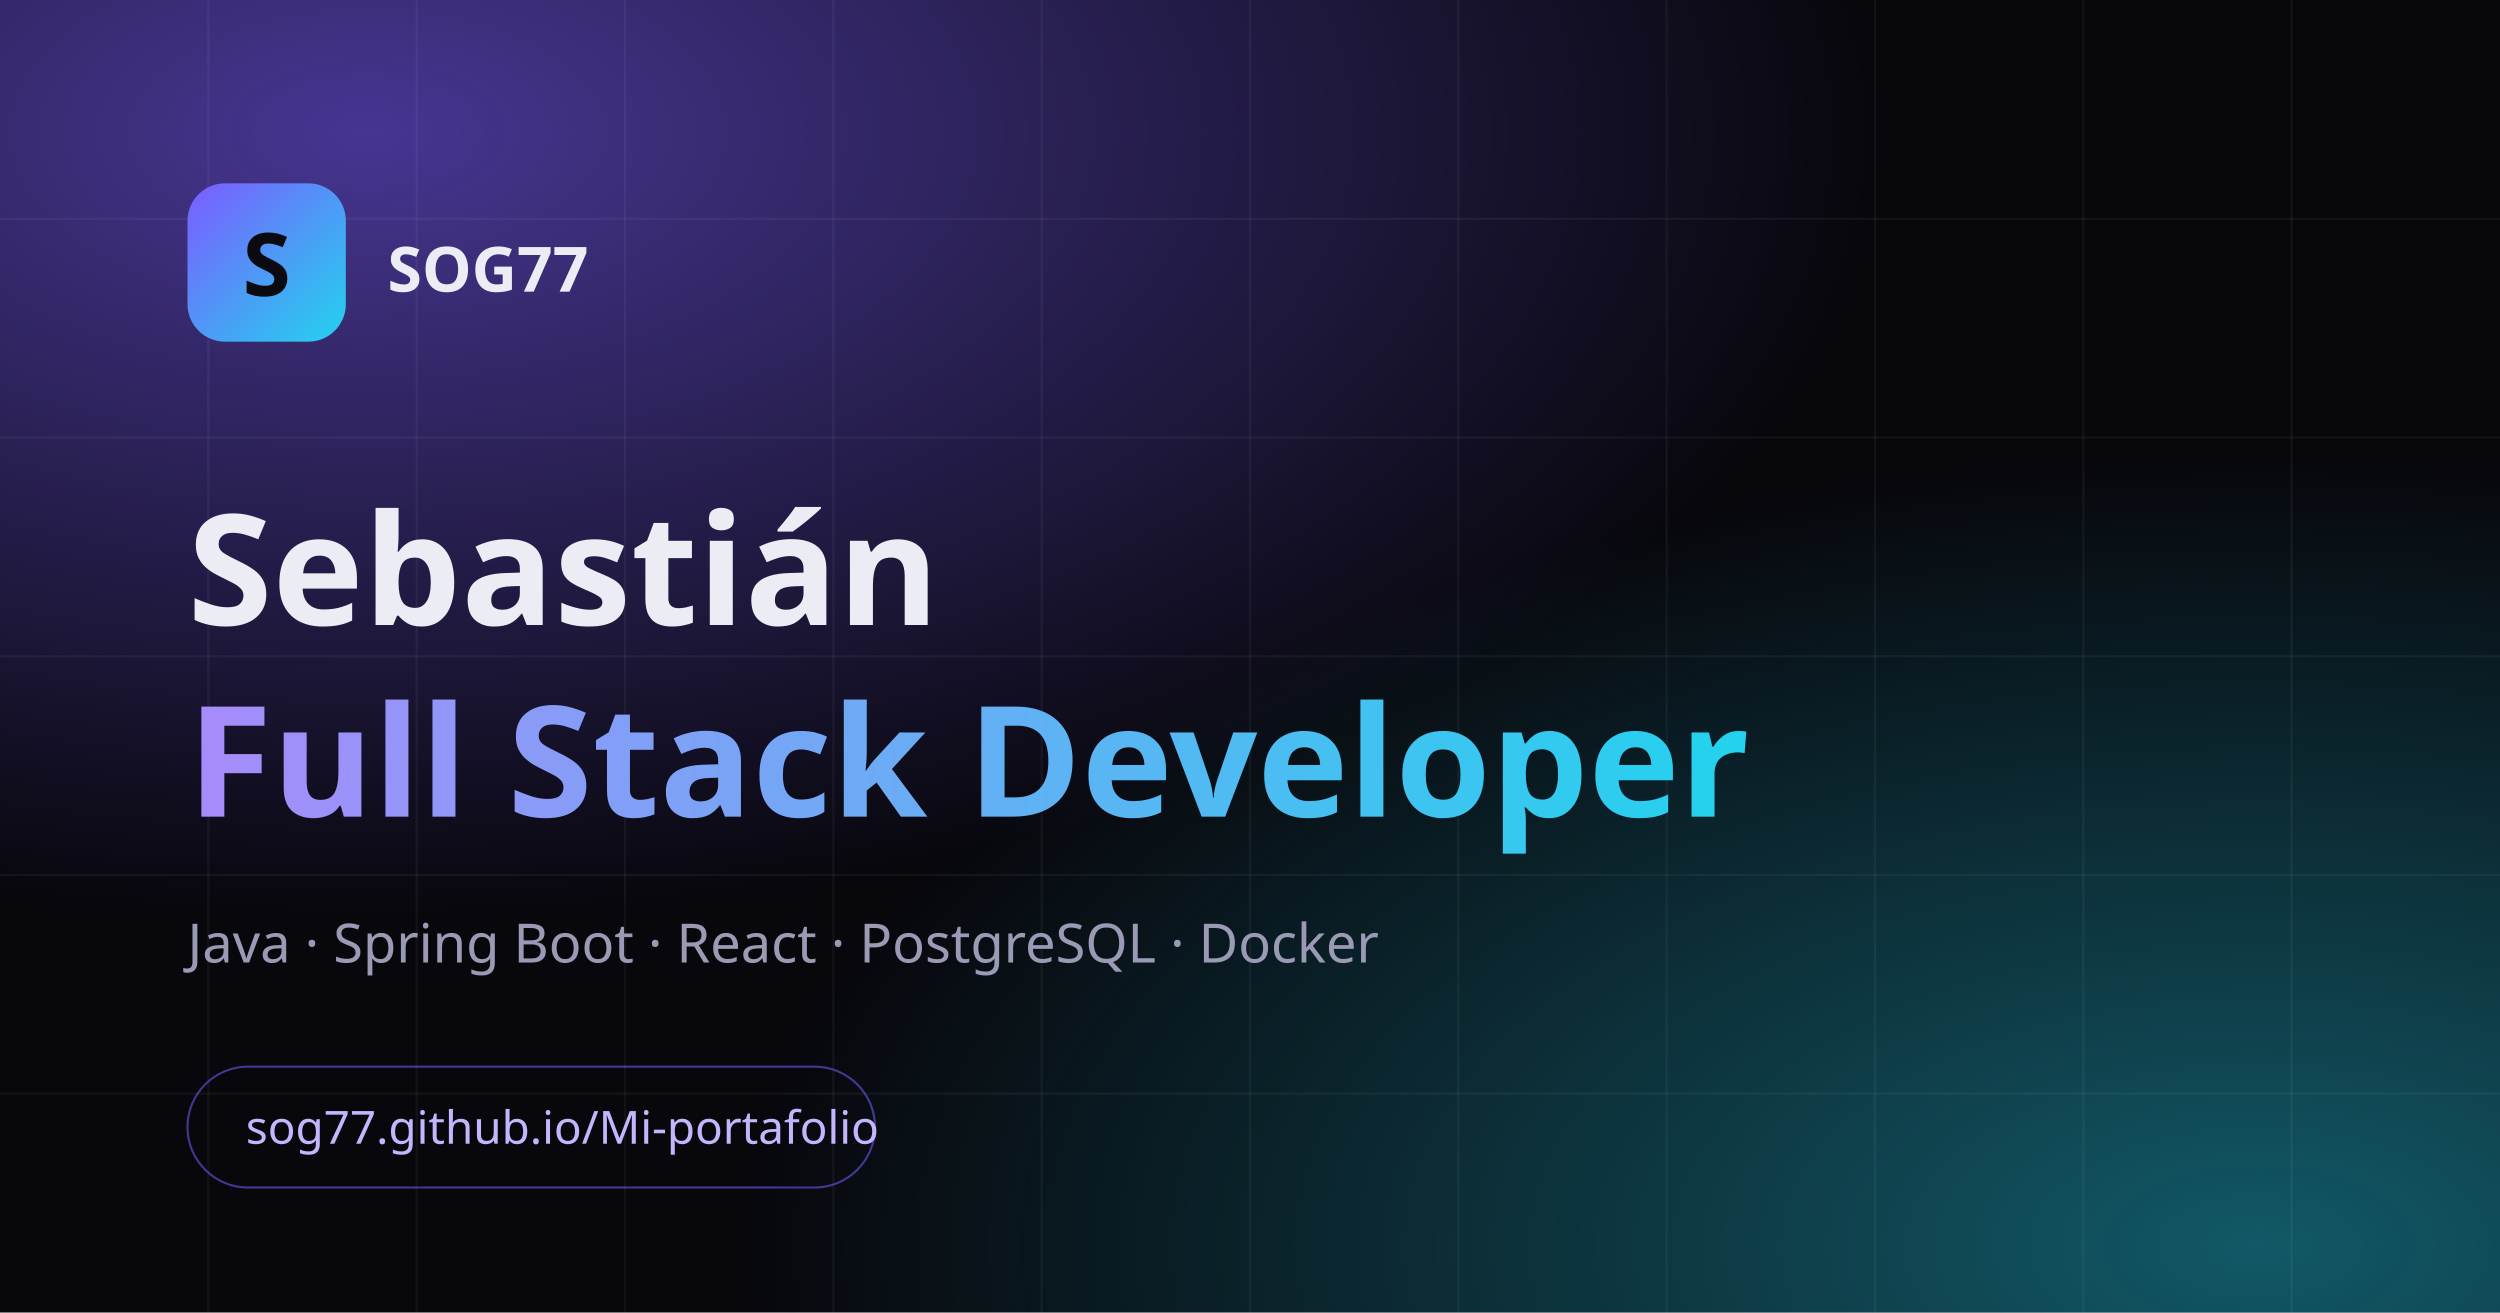
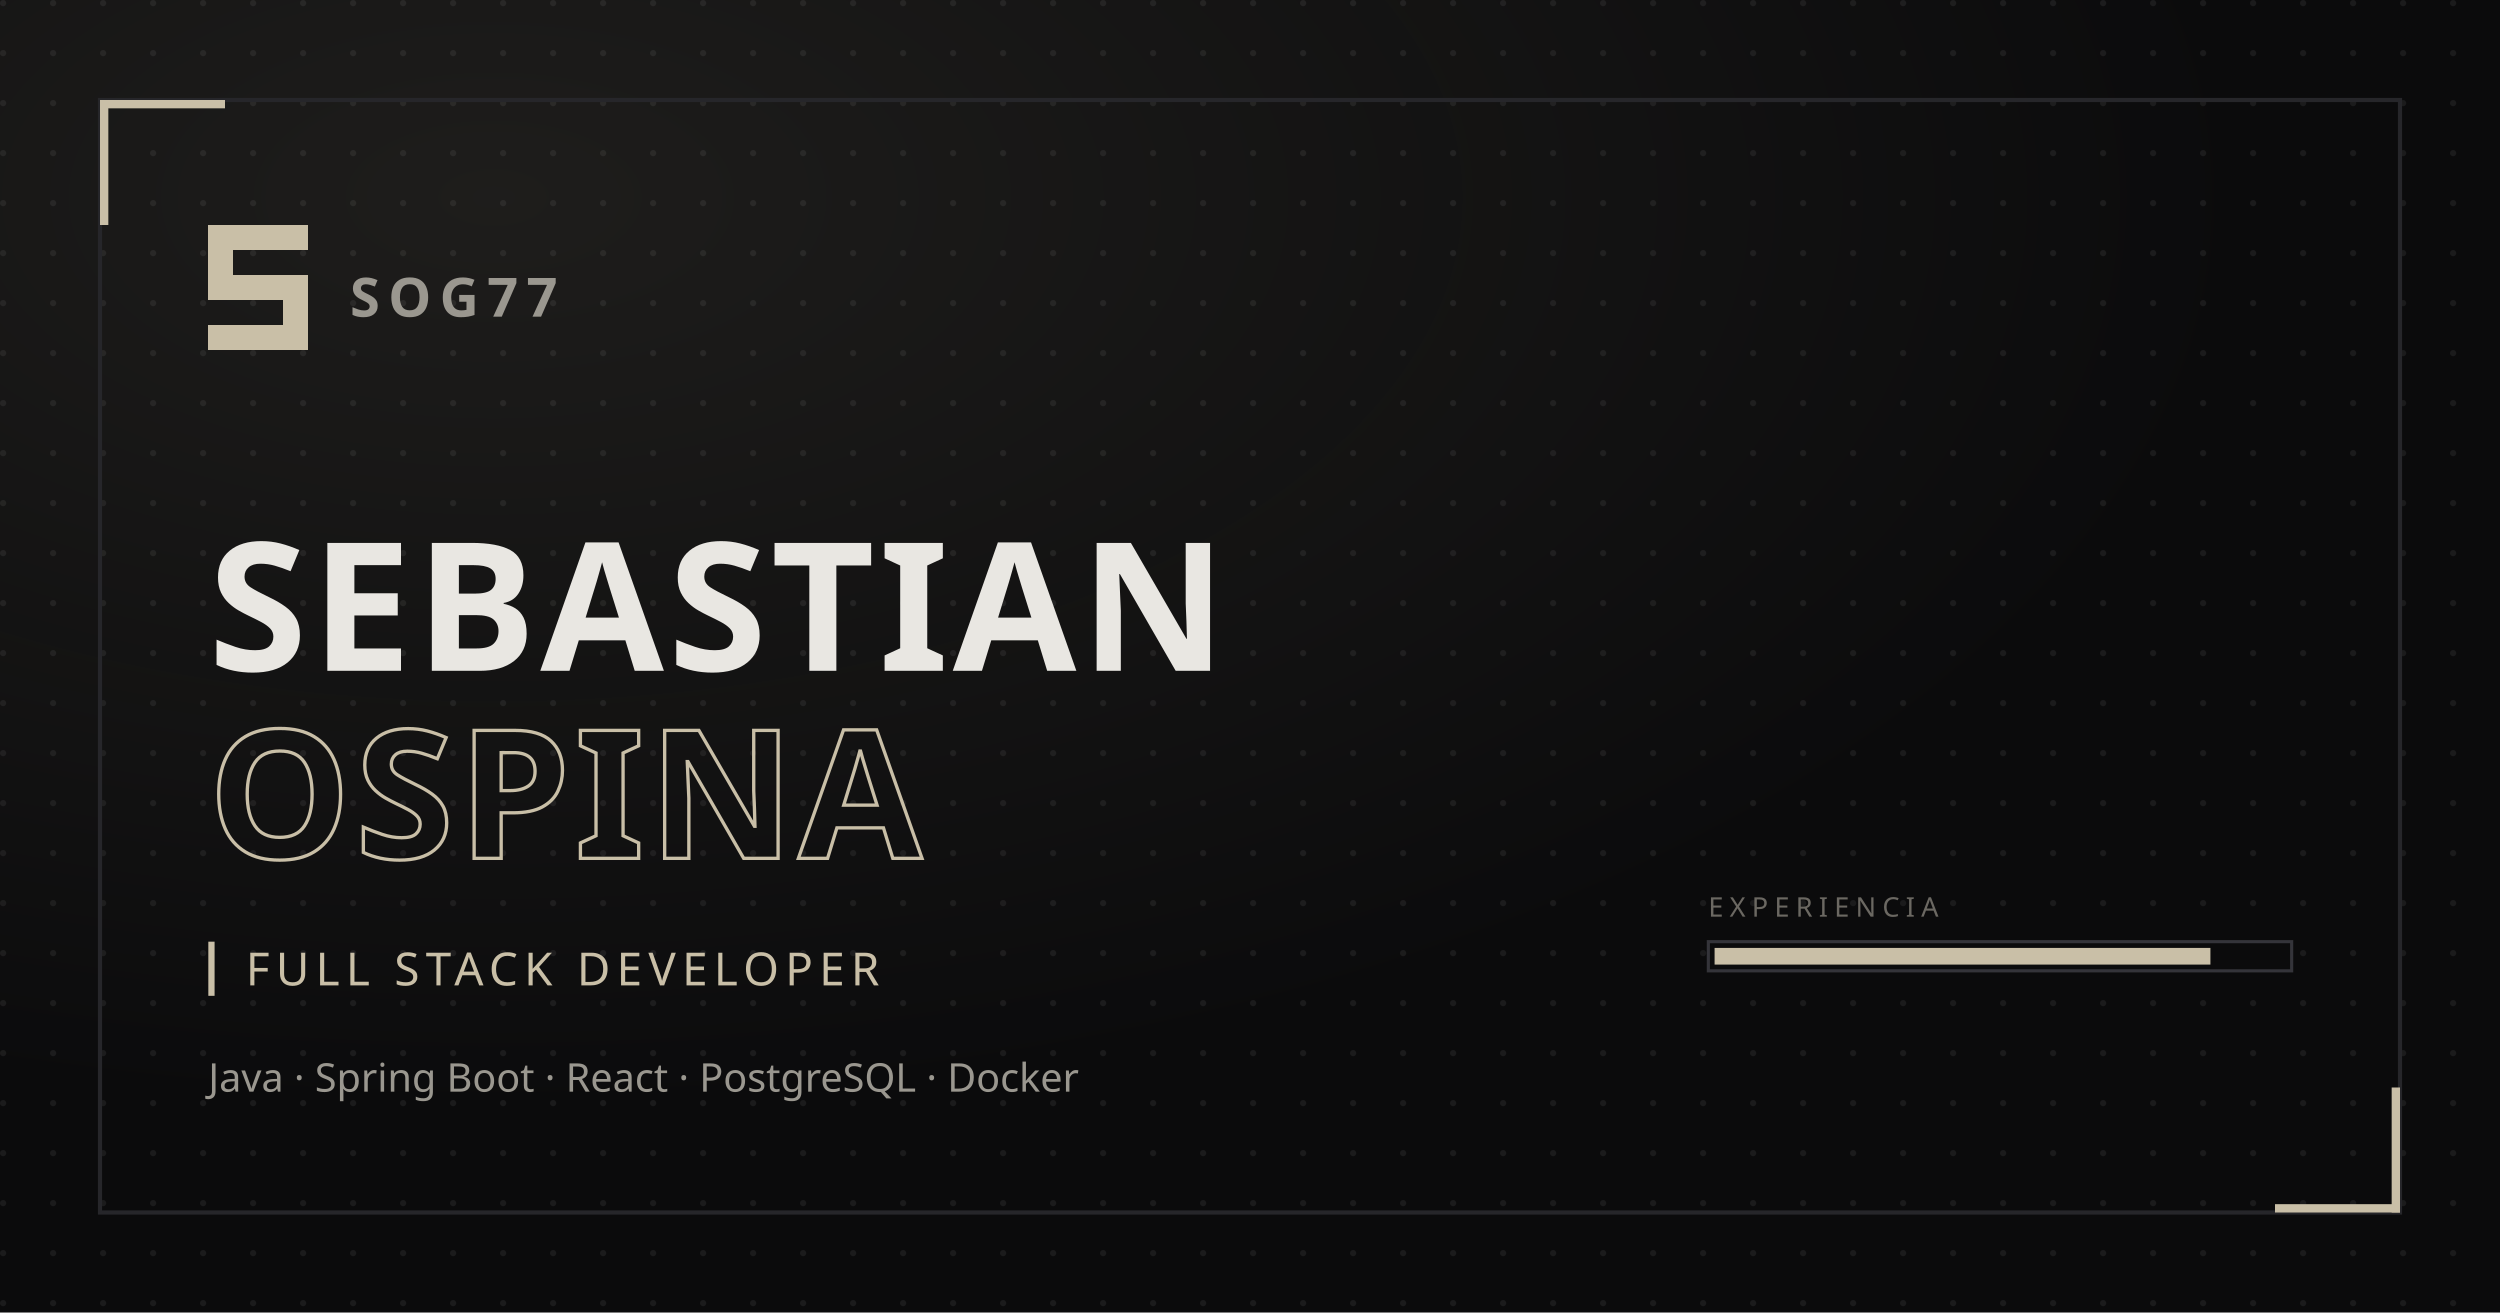
<svg xmlns="http://www.w3.org/2000/svg" viewBox="0 0 1200 630" width="1200" height="630">
  <defs>
-     <linearGradient id="txt" x1="0" y1="0" x2="1" y2="0">
-       <stop offset="0" stop-color="#a78bfa" />
-       <stop offset="1" stop-color="#22d3ee" />
-     </linearGradient>
-     <linearGradient id="mark" x1="0" y1="0" x2="1" y2="1">
-       <stop offset="0" stop-color="#7c5cff" />
-       <stop offset="1" stop-color="#22d3ee" />
-     </linearGradient>
-     <radialGradient id="glow1" cx="15%" cy="10%" r="60%">
-       <stop offset="0" stop-color="#7c5cff" stop-opacity=".55" />
-       <stop offset="1" stop-color="#7c5cff" stop-opacity="0" />
-     </radialGradient>
-     <radialGradient id="glow2" cx="90%" cy="95%" r="60%">
-       <stop offset="0" stop-color="#22d3ee" stop-opacity=".4" />
-       <stop offset="1" stop-color="#22d3ee" stop-opacity="0" />
+     <pattern id="dots" width="24" height="24" patternUnits="userSpaceOnUse">
+       <circle cx="1.5" cy="1.5" r="1.5" fill="#ffffff" fill-opacity=".07" />
+     </pattern>
+     <radialGradient id="glow" cx="20%" cy="15%" r="70%">
+       <stop offset="0" stop-color="#c9bfa7" stop-opacity=".10" />
+       <stop offset="1" stop-color="#c9bfa7" stop-opacity="0" />
    </radialGradient>
  </defs>
-   <rect width="1200" height="630" fill="#07070c" />
-   <rect width="1200" height="630" fill="url(#glow1)" />
-   <rect width="1200" height="630" fill="url(#glow2)" />
-   <g stroke="#ffffff" stroke-opacity=".05">
-     <path d="M0 105H1200M0 210H1200M0 315H1200M0 420H1200M0 525H1200" />
-     <path d="M100 0V630M200 0V630M300 0V630M400 0V630M500 0V630M600 0V630M700 0V630M800 0V630M900 0V630M1000 0V630M1100 0V630" />
+   <rect width="1200" height="630" fill="#0b0b0c" />
+   <rect width="1200" height="630" fill="url(#dots)" />
+   <rect width="1200" height="630" fill="url(#glow)" />
+   <rect x="48" y="48" width="1104" height="534" fill="none" stroke="#26262a" stroke-width="2" />
+   <rect x="48" y="48" width="60" height="4" fill="#c9bfa7" />
+   <rect x="48" y="48" width="4" height="60" fill="#c9bfa7" />
+   <rect x="1092" y="578" width="60" height="4" fill="#c9bfa7" />
+   <rect x="1148" y="522" width="4" height="60" fill="#c9bfa7" />
+   <g fill="#c9bfa7" shape-rendering="crispEdges">
+     <rect x="100" y="108" width="48" height="12" />
+     <rect x="100" y="120" width="12" height="12" />
+     <rect x="100" y="132" width="48" height="12" />
+     <rect x="136" y="144" width="12" height="12" />
+     <rect x="100" y="156" width="48" height="12" />
  </g>
-   <rect x="90" y="88" width="76" height="76" rx="18" fill="url(#mark)" />
-   <text x="128" y="142" font-family="Verdana,sans-serif" font-size="42" font-weight="bold" fill="#0a0a10" text-anchor="middle">S</text>
-   <text x="186" y="140" font-family="Verdana,sans-serif" font-size="30" font-weight="bold" fill="#ececf5">SOG77</text>
-   <text x="90" y="300" font-family="Verdana,sans-serif" font-size="74" font-weight="bold" fill="#ececf5">Sebastián</text>
-   <text x="90" y="392" font-family="Verdana,sans-serif" font-size="74" font-weight="bold" fill="url(#txt)">Full Stack Developer</text>
-   <text x="90" y="462" font-family="Verdana,sans-serif" font-size="26" fill="#9a9ab5">
+   <text x="168" y="152" font-family="Verdana,sans-serif" font-size="26" font-weight="bold" letter-spacing="4" fill="#9a978f">SOG77</text>
+   <text x="100" y="322" font-family="Verdana,sans-serif" font-size="86" font-weight="bold" letter-spacing="2" fill="#e9e7e2">SEBASTIAN</text>
+   <text x="100" y="412" font-family="Verdana,sans-serif" font-size="86" font-weight="bold" letter-spacing="2" fill="none" stroke="#c9bfa7" stroke-width="1.6">OSPINA</text>
+   <rect x="100" y="452" width="3" height="26" fill="#c9bfa7" />
+   <text x="118" y="473" font-family="Verdana,sans-serif" font-size="22" letter-spacing="3" fill="#c9bfa7">
+     FULL STACK DEVELOPER
+   </text>
+   <text x="100" y="524" font-family="Verdana,sans-serif" font-size="19" fill="#9a978f">
    Java · Spring Boot · React · PostgreSQL · Docker
  </text>
-   <rect x="90" y="512" width="330" height="58" rx="29" fill="none" stroke="#7c5cff" stroke-opacity=".55" />
-   <text x="118" y="549" font-family="Verdana,sans-serif" font-size="22" fill="#c4b5fd">
-     sog77.github.io/Mi-portafolio
-   </text>
+   <rect x="820" y="452" width="280" height="14" fill="#0b0b0c" stroke="#34343a" stroke-width="1.5" />
+   <rect x="823" y="455" width="238" height="8" fill="#c9bfa7" />
+   <text x="820" y="440" font-family="Verdana,sans-serif" font-size="13" letter-spacing="3" fill="#6b6862">EXPERIENCIA</text>
</svg>
